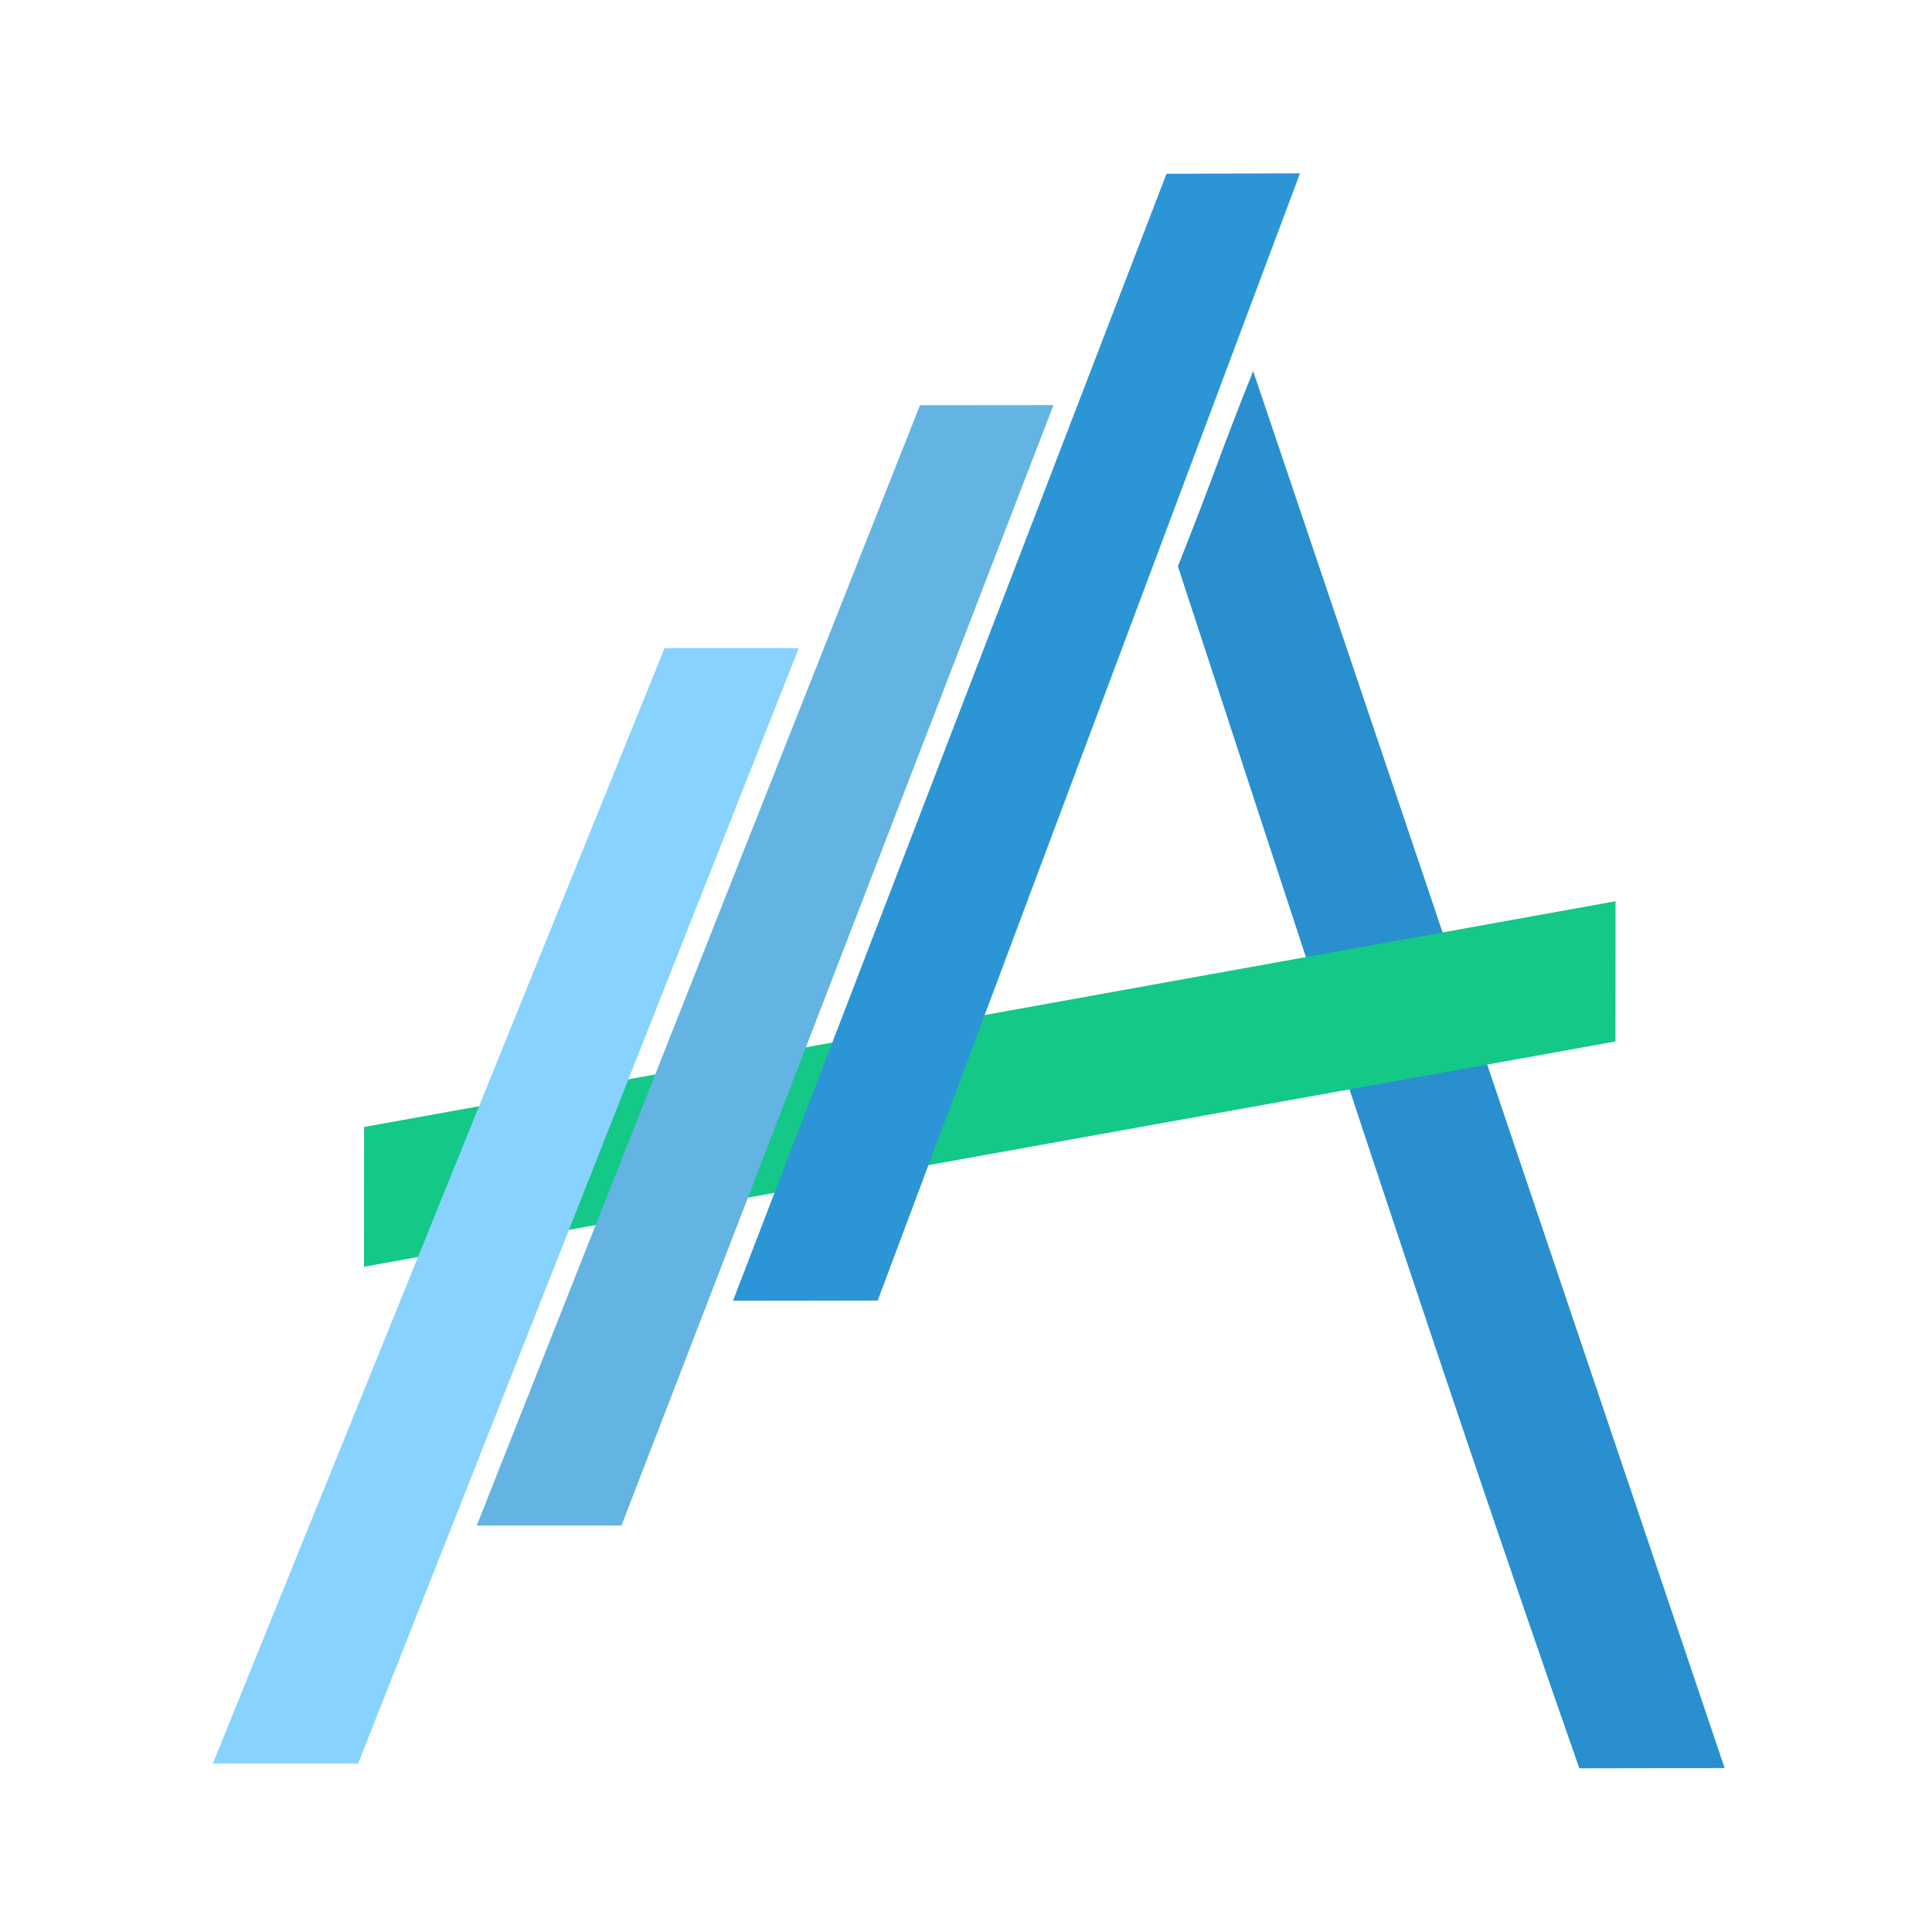
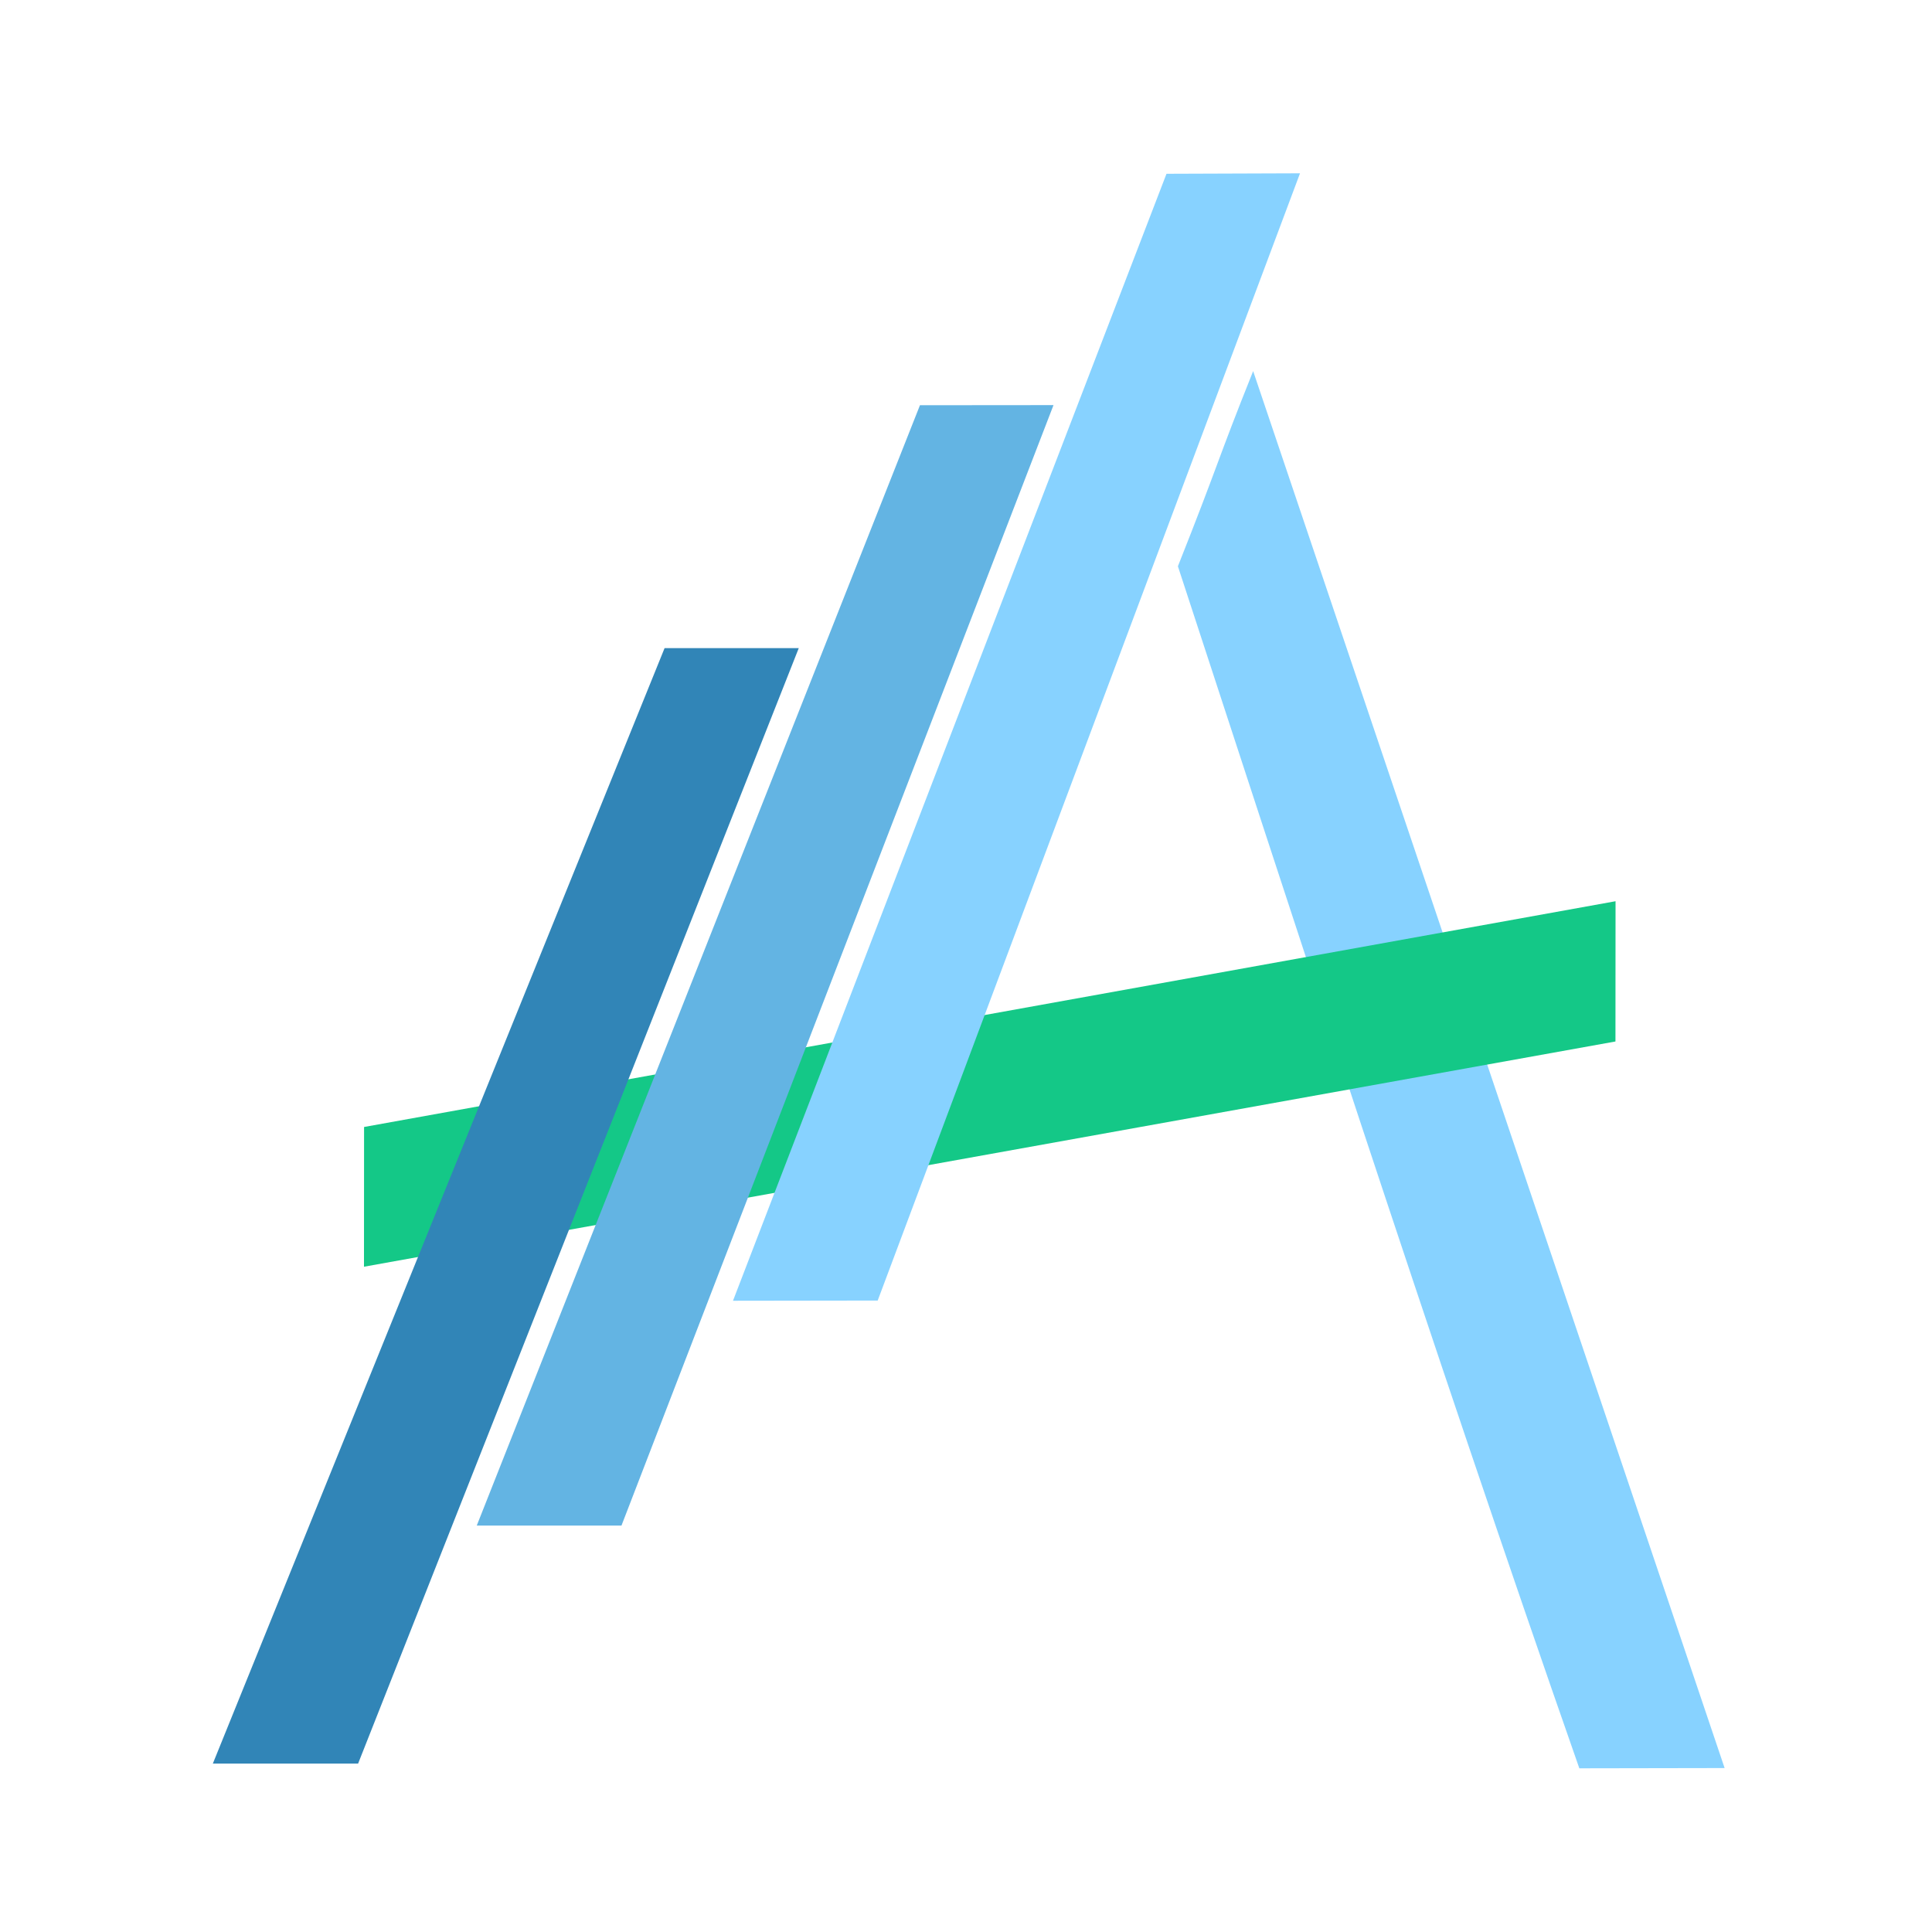
<svg xmlns="http://www.w3.org/2000/svg" width="300mm" height="300mm" viewBox="0 0 300 300" version="1.1" id="svg8">
  <defs id="defs2">
    <filter style="color-interpolation-filters:sRGB;" id="filter64">
      <feGaussianBlur stdDeviation="2.3" in="SourceAlpha" result="result0" id="feGaussianBlur38" />
      <feMorphology in="SourceAlpha" radius="6.6" result="result1" id="feMorphology40" />
      <feGaussianBlur stdDeviation="8.9" in="result1" id="feGaussianBlur42" />
      <feColorMatrix values="1 0 0 0 0 0 1 0 0 0 0 0 1 0 0 0 0 0 0.3 0" result="result91" id="feColorMatrix44" />
      <feComposite in="result0" operator="out" result="result2" in2="result91" id="feComposite46" />
      <feGaussianBlur stdDeviation="1.7" result="result4" id="feGaussianBlur48" />
      <feDiffuseLighting surfaceScale="10" id="feDiffuseLighting52">
        <feDistantLight azimuth="225" elevation="45" id="feDistantLight50" />
      </feDiffuseLighting>
      <feBlend in2="SourceGraphic" mode="multiply" id="feBlend54" />
      <feComposite in2="SourceAlpha" operator="in" result="result3" id="feComposite56" />
      <feSpecularLighting in="result4" surfaceScale="5" specularExponent="17.9" id="feSpecularLighting60">
        <feDistantLight azimuth="225" elevation="45" id="feDistantLight58" />
      </feSpecularLighting>
      <feComposite in2="result3" operator="atop" id="feComposite62" />
    </filter>
    <filter style="color-interpolation-filters:sRGB;" id="filter76">
      <feFlood flood-opacity="0.498" flood-color="rgb(0,0,0)" result="flood" id="feFlood66" />
      <feComposite in="flood" in2="SourceGraphic" operator="in" result="composite1" id="feComposite68" />
      <feGaussianBlur in="composite1" stdDeviation="3" result="blur" id="feGaussianBlur70" />
      <feOffset dx="6" dy="6" result="offset" id="feOffset72" />
      <feComposite in="SourceGraphic" in2="offset" operator="over" result="composite2" id="feComposite74" />
    </filter>
    <filter style="color-interpolation-filters:sRGB;" id="filter88">
      <feFlood flood-opacity="0.498" flood-color="rgb(0,0,0)" result="flood" id="feFlood78" />
      <feComposite in="flood" in2="SourceGraphic" operator="in" result="composite1" id="feComposite80" />
      <feGaussianBlur in="composite1" stdDeviation="3" result="blur" id="feGaussianBlur82" />
      <feOffset dx="6" dy="6" result="offset" id="feOffset84" />
      <feComposite in="SourceGraphic" in2="offset" operator="over" result="composite2" id="feComposite86" />
    </filter>
    <filter style="color-interpolation-filters:sRGB;" id="filter100">
      <feFlood flood-opacity="0.498" flood-color="rgb(0,0,0)" result="flood" id="feFlood90" />
      <feComposite in="flood" in2="SourceGraphic" operator="in" result="composite1" id="feComposite92" />
      <feGaussianBlur in="composite1" stdDeviation="3" result="blur" id="feGaussianBlur94" />
      <feOffset dx="6" dy="6" result="offset" id="feOffset96" />
      <feComposite in="SourceGraphic" in2="offset" operator="over" result="fbSourceGraphic" id="feComposite98" />
      <feColorMatrix result="fbSourceGraphicAlpha" in="fbSourceGraphic" values="0 0 0 -1 0 0 0 0 -1 0 0 0 0 -1 0 0 0 0 1 0" id="feColorMatrix102" />
      <feFlood id="feFlood104" flood-opacity="0.498" flood-color="rgb(0,0,0)" result="flood" in="fbSourceGraphic" />
      <feComposite in2="fbSourceGraphic" id="feComposite106" in="flood" operator="in" result="composite1" />
      <feGaussianBlur id="feGaussianBlur108" in="composite1" stdDeviation="0.5" result="blur" />
      <feOffset id="feOffset110" dx="6" dy="6" result="offset" />
      <feComposite in2="offset" id="feComposite112" in="fbSourceGraphic" operator="over" result="fbSourceGraphic" />
      <feColorMatrix result="fbSourceGraphicAlpha" in="fbSourceGraphic" values="0 0 0 -1 0 0 0 0 -1 0 0 0 0 -1 0 0 0 0 1 0" id="feColorMatrix114" />
      <feFlood id="feFlood116" flood-opacity="0.498" flood-color="rgb(0,0,0)" result="flood" in="fbSourceGraphic" />
      <feComposite in2="fbSourceGraphic" id="feComposite118" in="flood" operator="in" result="composite1" />
      <feGaussianBlur id="feGaussianBlur120" in="composite1" stdDeviation="1" result="blur" />
      <feOffset id="feOffset122" dx="2" dy="2" result="offset" />
      <feComposite in2="offset" id="feComposite124" in="fbSourceGraphic" operator="over" result="fbSourceGraphic" />
      <feColorMatrix result="fbSourceGraphicAlpha" in="fbSourceGraphic" values="0 0 0 -1 0 0 0 0 -1 0 0 0 0 -1 0 0 0 0 1 0" id="feColorMatrix126" />
      <feFlood id="feFlood128" flood-opacity="0.498" flood-color="rgb(0,0,0)" result="flood" in="fbSourceGraphic" />
      <feComposite in2="fbSourceGraphic" id="feComposite130" in="flood" operator="in" result="composite1" />
      <feGaussianBlur id="feGaussianBlur132" in="composite1" stdDeviation="3" result="blur" />
      <feOffset id="feOffset134" dx="2" dy="2" result="offset" />
      <feComposite in2="offset" id="feComposite136" in="fbSourceGraphic" operator="over" result="composite2" />
    </filter>
    <filter style="color-interpolation-filters:sRGB;" id="filter148">
      <feFlood flood-opacity="0.498" flood-color="rgb(0,0,0)" result="flood" id="feFlood138" />
      <feComposite in="flood" in2="SourceGraphic" operator="in" result="composite1" id="feComposite140" />
      <feGaussianBlur in="composite1" stdDeviation="3" result="blur" id="feGaussianBlur142" />
      <feOffset dx="2" dy="2" result="offset" id="feOffset144" />
      <feComposite in="SourceGraphic" in2="offset" operator="over" result="composite2" id="feComposite146" />
    </filter>
    <filter style="color-interpolation-filters:sRGB;" id="filter160">
      <feFlood flood-opacity="0.498" flood-color="rgb(0,0,0)" result="flood" id="feFlood150" />
      <feComposite in="flood" in2="SourceGraphic" operator="in" result="composite1" id="feComposite152" />
      <feGaussianBlur in="composite1" stdDeviation="3" result="blur" id="feGaussianBlur154" />
      <feOffset dx="2" dy="2" result="offset" id="feOffset156" />
      <feComposite in="SourceGraphic" in2="offset" operator="over" result="composite2" id="feComposite158" />
    </filter>
    <filter style="color-interpolation-filters:sRGB;" id="filter172">
      <feFlood flood-opacity="0.498" flood-color="rgb(0,0,0)" result="flood" id="feFlood162" />
      <feComposite in="flood" in2="SourceGraphic" operator="in" result="composite1" id="feComposite164" />
      <feGaussianBlur in="composite1" stdDeviation="3" result="blur" id="feGaussianBlur166" />
      <feOffset dx="2" dy="2" result="offset" id="feOffset168" />
      <feComposite in="SourceGraphic" in2="offset" operator="over" result="composite2" id="feComposite170" />
    </filter>
    <filter style="color-interpolation-filters:sRGB;" id="filter184">
      <feFlood flood-opacity="0.498" flood-color="rgb(0,0,0)" result="flood" id="feFlood174" />
      <feComposite in="flood" in2="SourceGraphic" operator="in" result="composite1" id="feComposite176" />
      <feGaussianBlur in="composite1" stdDeviation="3" result="blur" id="feGaussianBlur178" />
      <feOffset dx="2" dy="2" result="offset" id="feOffset180" />
      <feComposite in="SourceGraphic" in2="offset" operator="over" result="composite2" id="feComposite182" />
    </filter>
  </defs>
  <g id="layer1" transform="translate(0,3)">
-     <path style="fill:#298fce;fill-opacity:1;stroke:none;stroke-width:0.283px;stroke-linecap:butt;stroke-linejoin:miter;stroke-opacity:1;" d="m 194.589,54.624 73.209,216.919 -22.56,0.04 c -22.693,-64.812 -47.138,-140.303 -62.335,-186.651 6.376,-16.05 5.972,-16.034 11.685,-30.307 z" id="path828-8-0-1" />
+     <path style="fill:#87d2ff;fill-opacity:1;stroke:none;stroke-width:0.283px;stroke-linecap:butt;stroke-linejoin:miter;stroke-opacity:1" d="m 194.589,54.624 73.209,216.919 -22.56,0.04 c -22.693,-64.812 -47.138,-140.303 -62.335,-186.651 6.376,-16.05 5.972,-16.034 11.685,-30.307 z" id="path828-8-0-1" />
    <path style="fill:#14c887;fill-opacity:1;stroke:none;stroke-width:0.283px;stroke-linecap:butt;stroke-linejoin:miter;stroke-opacity:1" d="m 250.861,136.942 -0.014,21.779 -194.328,34.976 0.014,-21.7 z" id="path828-8-0-7" />
-     <path style="fill:#87d2ff;fill-opacity:1;stroke:none;stroke-width:0.282px;stroke-linecap:butt;stroke-linejoin:miter;stroke-opacity:1" d="M 103.195,97.643 H 124.031 L 55.607,270.848 h -22.557 z" id="path828" />
+     <path style="fill:#3185b7;fill-opacity:1;stroke:none;stroke-width:0.282px;stroke-linecap:butt;stroke-linejoin:miter;stroke-opacity:1" d="M 103.195,97.643 H 124.031 L 55.607,270.848 h -22.557 z" id="path828" />
    <path style="fill:#63b4e3;fill-opacity:1;stroke:none;stroke-width:0.283px;stroke-linecap:butt;stroke-linejoin:miter;stroke-opacity:1" d="m 142.85,59.923 20.737,-0.018 -67.083,173.981 -22.473,0.003 z" id="path828-8" />
-     <path style="fill:#2c95d5;fill-opacity:1;stroke:none;stroke-width:0.283px;stroke-linecap:butt;stroke-linejoin:miter;stroke-opacity:1" d="m 181.133,23.984 20.733,-0.073 -65.579,175.038 -22.469,0.032 z" id="path828-8-0" />
+     <path style="fill:#87d2ff;fill-opacity:1;stroke:none;stroke-width:0.283px;stroke-linecap:butt;stroke-linejoin:miter;stroke-opacity:1" d="m 181.133,23.984 20.733,-0.073 -65.579,175.038 -22.469,0.032 z" id="path828-8-0" />
  </g>
</svg>
